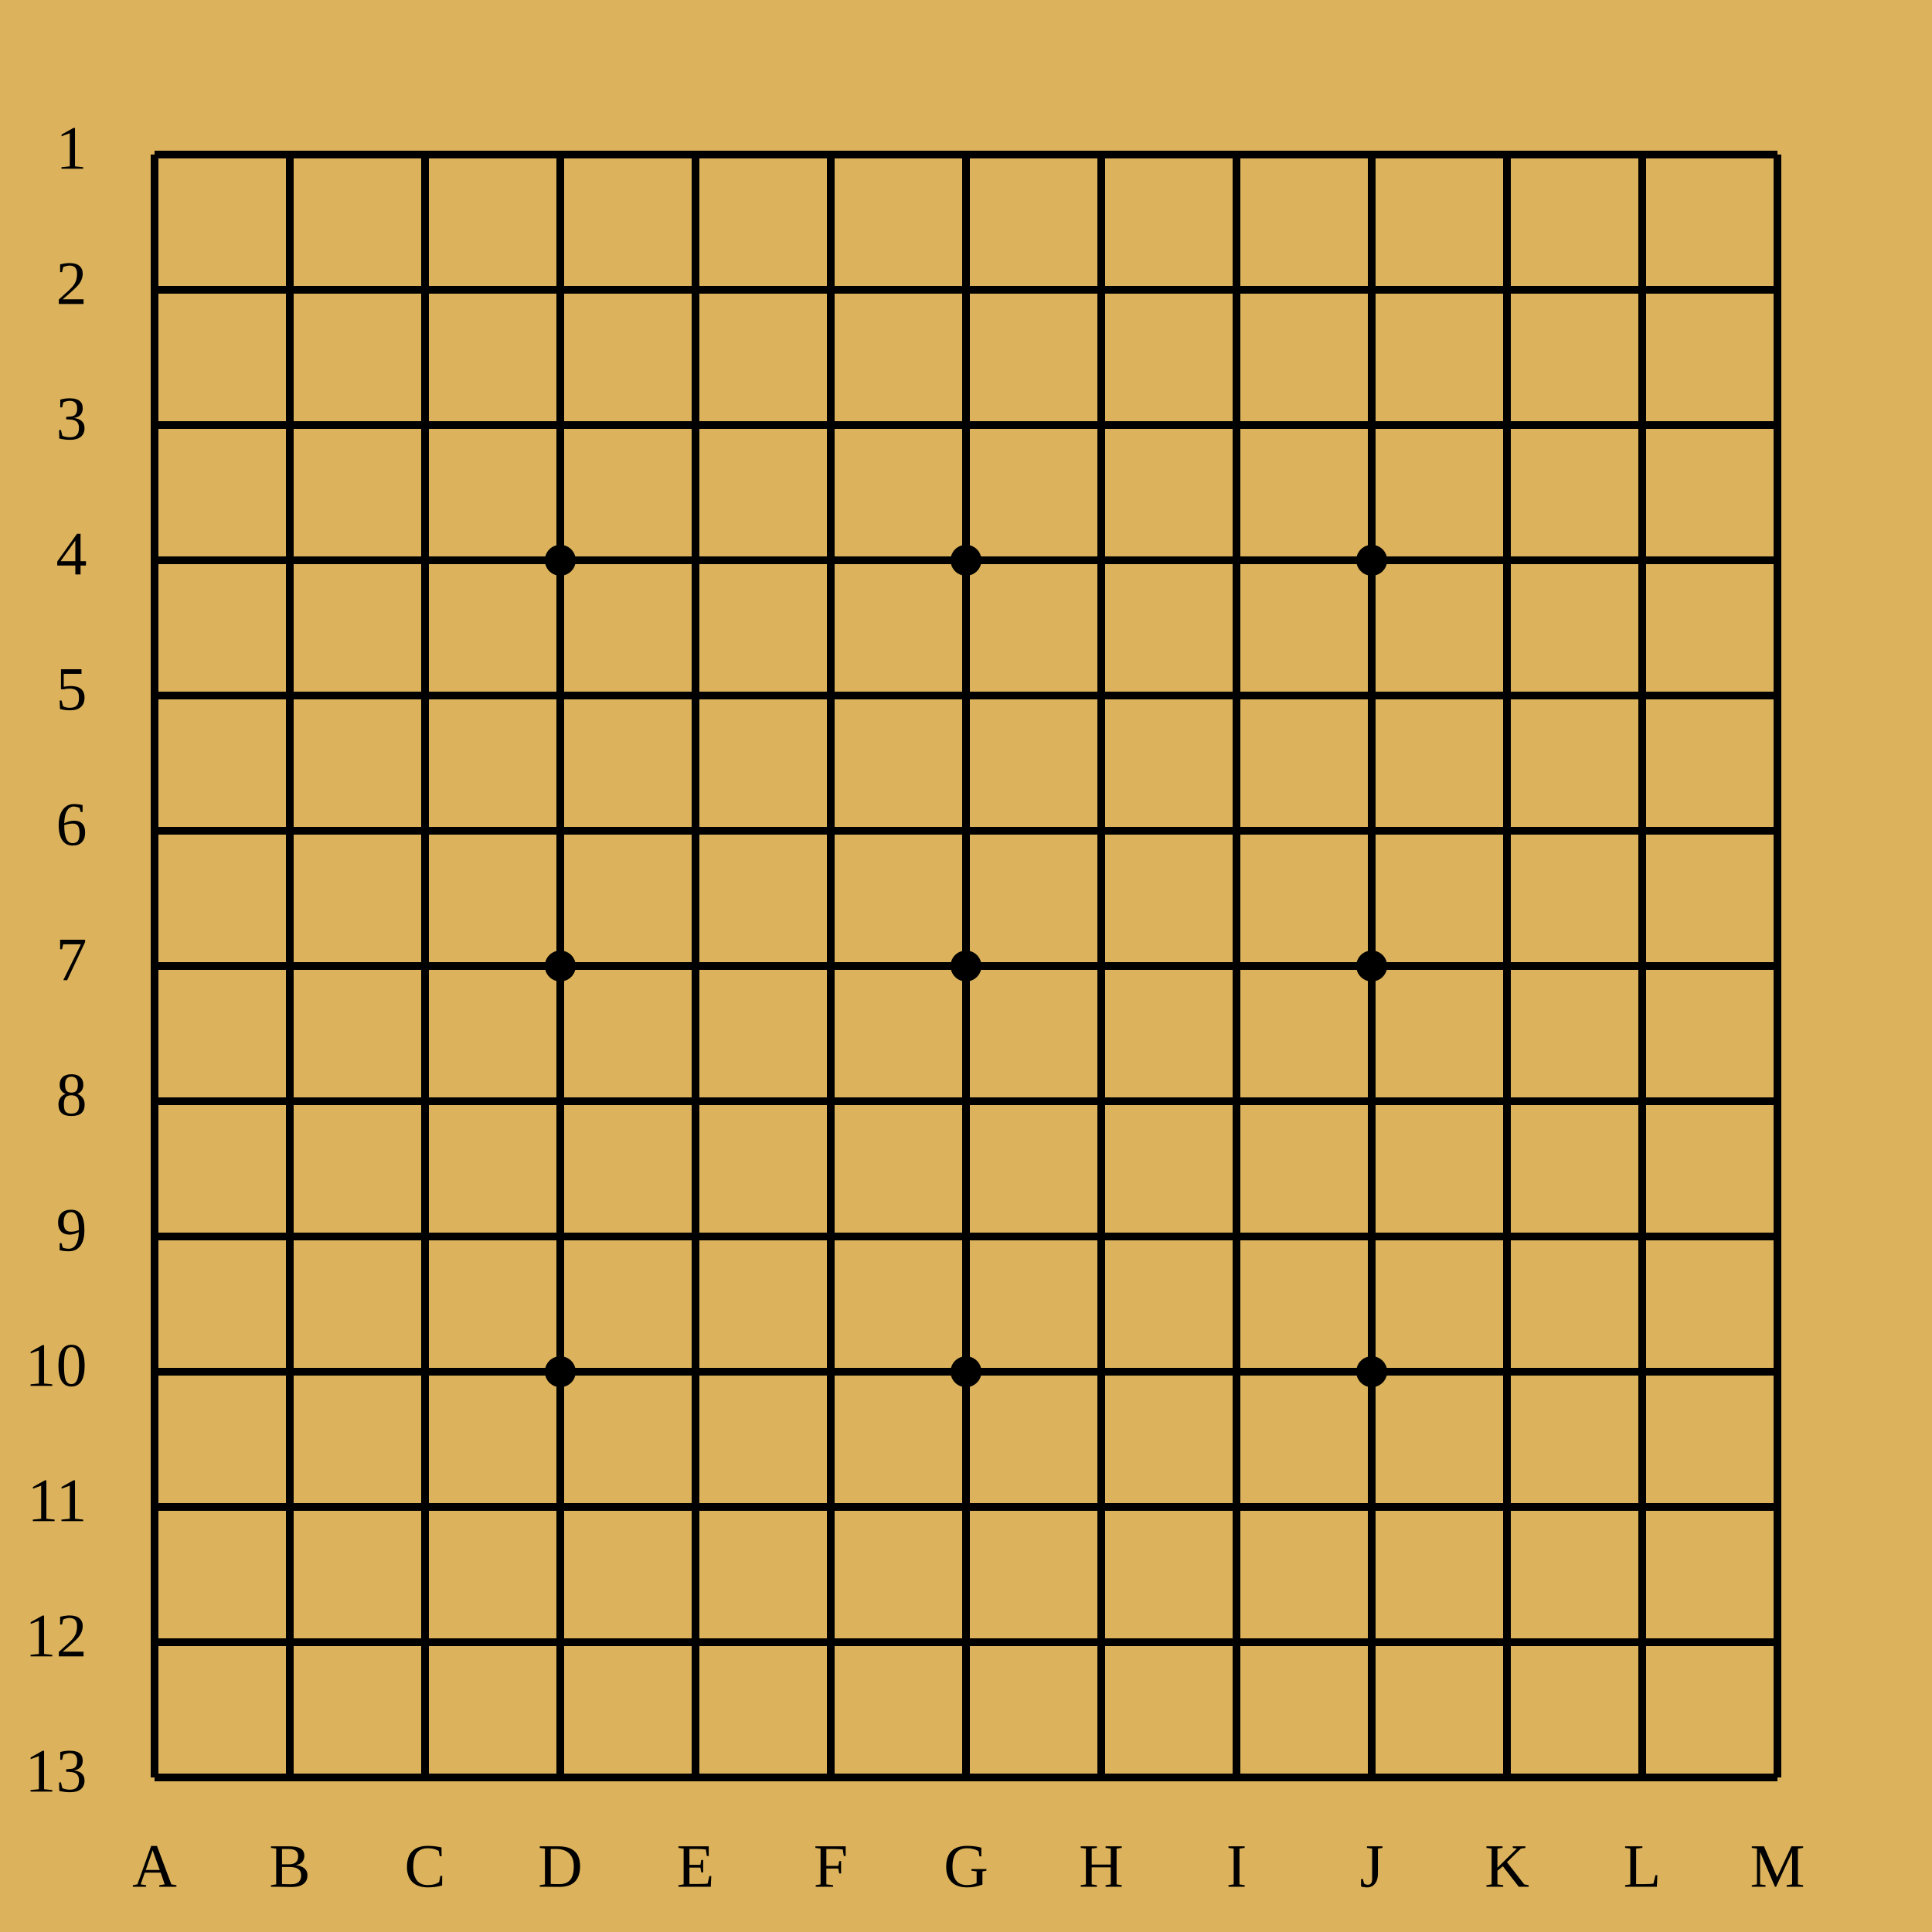
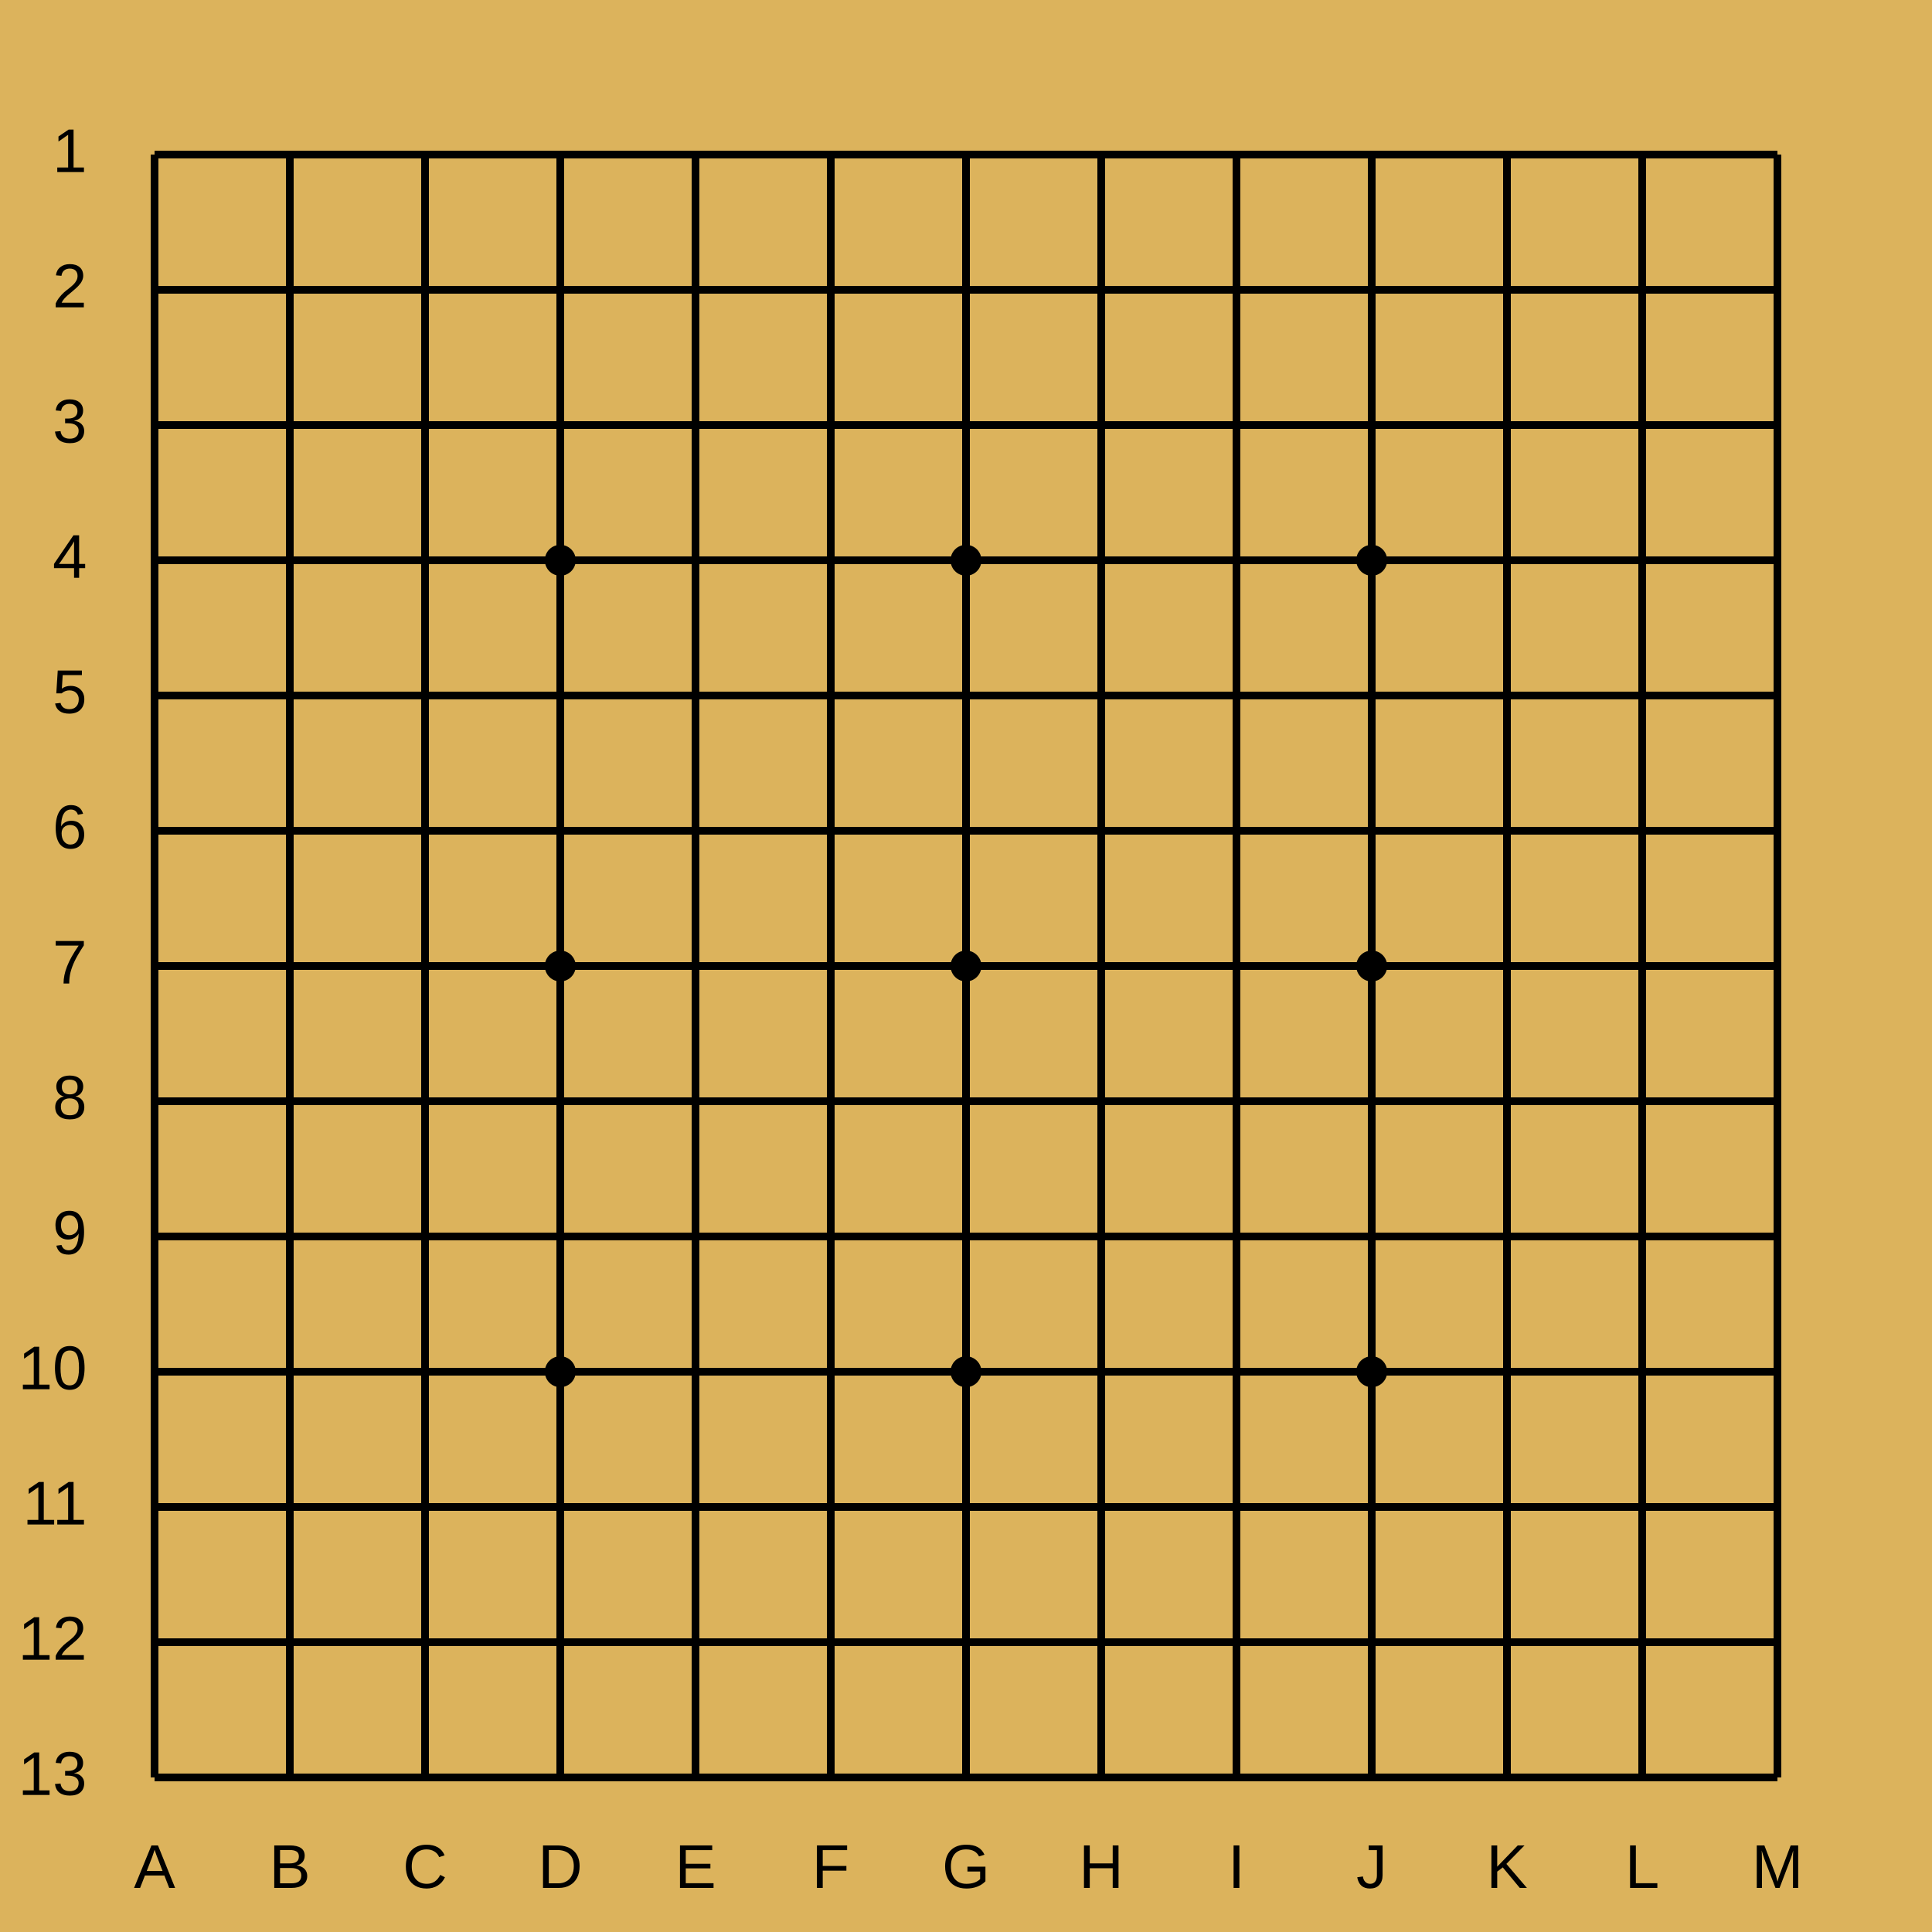
<svg xmlns="http://www.w3.org/2000/svg" width="250" height="250" viewBox="0 0 250 250" class="go-board-svg">
  <rect x="0" y="0" width="250" height="250" fill="#DCB35C" />
  <line x1="20" y1="20" x2="20" y2="230" stroke="#000000" stroke-width="1" />
  <line x1="20" y1="20" x2="230" y2="20" stroke="#000000" stroke-width="1" />
  <line x1="37.5" y1="20" x2="37.5" y2="230" stroke="#000000" stroke-width="1" />
  <line x1="20" y1="37.5" x2="230" y2="37.5" stroke="#000000" stroke-width="1" />
  <line x1="55" y1="20" x2="55" y2="230" stroke="#000000" stroke-width="1" />
  <line x1="20" y1="55" x2="230" y2="55" stroke="#000000" stroke-width="1" />
  <line x1="72.5" y1="20" x2="72.5" y2="230" stroke="#000000" stroke-width="1" />
  <line x1="20" y1="72.5" x2="230" y2="72.5" stroke="#000000" stroke-width="1" />
  <line x1="90" y1="20" x2="90" y2="230" stroke="#000000" stroke-width="1" />
  <line x1="20" y1="90" x2="230" y2="90" stroke="#000000" stroke-width="1" />
  <line x1="107.5" y1="20" x2="107.5" y2="230" stroke="#000000" stroke-width="1" />
  <line x1="20" y1="107.5" x2="230" y2="107.5" stroke="#000000" stroke-width="1" />
  <line x1="125" y1="20" x2="125" y2="230" stroke="#000000" stroke-width="1" />
  <line x1="20" y1="125" x2="230" y2="125" stroke="#000000" stroke-width="1" />
  <line x1="142.5" y1="20" x2="142.5" y2="230" stroke="#000000" stroke-width="1" />
  <line x1="20" y1="142.5" x2="230" y2="142.5" stroke="#000000" stroke-width="1" />
  <line x1="160" y1="20" x2="160" y2="230" stroke="#000000" stroke-width="1" />
  <line x1="20" y1="160" x2="230" y2="160" stroke="#000000" stroke-width="1" />
  <line x1="177.5" y1="20" x2="177.5" y2="230" stroke="#000000" stroke-width="1" />
  <line x1="20" y1="177.5" x2="230" y2="177.5" stroke="#000000" stroke-width="1" />
  <line x1="195" y1="20" x2="195" y2="230" stroke="#000000" stroke-width="1" />
  <line x1="20" y1="195" x2="230" y2="195" stroke="#000000" stroke-width="1" />
  <line x1="212.5" y1="20" x2="212.5" y2="230" stroke="#000000" stroke-width="1" />
  <line x1="20" y1="212.5" x2="230" y2="212.5" stroke="#000000" stroke-width="1" />
  <line x1="230" y1="20" x2="230" y2="230" stroke="#000000" stroke-width="1" />
  <line x1="20" y1="230" x2="230" y2="230" stroke="#000000" stroke-width="1" />
  <circle cx="72.5" cy="72.5" r="2" fill="#000000" />
  <circle cx="125" cy="72.5" r="2" fill="#000000" />
  <circle cx="177.5" cy="72.5" r="2" fill="#000000" />
  <circle cx="72.5" cy="125" r="2" fill="#000000" />
  <circle cx="125" cy="125" r="2" fill="#000000" />
  <circle cx="177.5" cy="125" r="2" fill="#000000" />
  <circle cx="72.5" cy="177.5" r="2" fill="#000000" />
  <circle cx="125" cy="177.5" r="2" fill="#000000" />
  <circle cx="177.5" cy="177.5" r="2" fill="#000000" />
-   <text x="11.25" y="20" fill="#000000" font-size="8" text-anchor="end" dominant-baseline="middle">1</text>
-   <text x="11.25" y="37.5" fill="#000000" font-size="8" text-anchor="end" dominant-baseline="middle">2</text>
-   <text x="11.25" y="55" fill="#000000" font-size="8" text-anchor="end" dominant-baseline="middle">3</text>
-   <text x="11.25" y="72.5" fill="#000000" font-size="8" text-anchor="end" dominant-baseline="middle">4</text>
-   <text x="11.25" y="90" fill="#000000" font-size="8" text-anchor="end" dominant-baseline="middle">5</text>
-   <text x="11.25" y="107.5" fill="#000000" font-size="8" text-anchor="end" dominant-baseline="middle">6</text>
-   <text x="11.25" y="125" fill="#000000" font-size="8" text-anchor="end" dominant-baseline="middle">7</text>
-   <text x="11.25" y="142.5" fill="#000000" font-size="8" text-anchor="end" dominant-baseline="middle">8</text>
-   <text x="11.25" y="160" fill="#000000" font-size="8" text-anchor="end" dominant-baseline="middle">9</text>
-   <text x="11.25" y="177.5" fill="#000000" font-size="8" text-anchor="end" dominant-baseline="middle">10</text>
-   <text x="11.25" y="195" fill="#000000" font-size="8" text-anchor="end" dominant-baseline="middle">11</text>
-   <text x="11.25" y="212.5" fill="#000000" font-size="8" text-anchor="end" dominant-baseline="middle">12</text>
-   <text x="11.25" y="230" fill="#000000" font-size="8" text-anchor="end" dominant-baseline="middle">13</text>
-   <text x="20" y="238.75" fill="#000000" font-size="8" text-anchor="middle" dominant-baseline="hanging">A</text>
-   <text x="37.5" y="238.75" fill="#000000" font-size="8" text-anchor="middle" dominant-baseline="hanging">B</text>
-   <text x="55" y="238.75" fill="#000000" font-size="8" text-anchor="middle" dominant-baseline="hanging">C</text>
-   <text x="72.5" y="238.75" fill="#000000" font-size="8" text-anchor="middle" dominant-baseline="hanging">D</text>
-   <text x="90" y="238.75" fill="#000000" font-size="8" text-anchor="middle" dominant-baseline="hanging">E</text>
-   <text x="107.5" y="238.75" fill="#000000" font-size="8" text-anchor="middle" dominant-baseline="hanging">F</text>
-   <text x="125" y="238.75" fill="#000000" font-size="8" text-anchor="middle" dominant-baseline="hanging">G</text>
-   <text x="142.5" y="238.75" fill="#000000" font-size="8" text-anchor="middle" dominant-baseline="hanging">H</text>
-   <text x="160" y="238.75" fill="#000000" font-size="8" text-anchor="middle" dominant-baseline="hanging">I</text>
-   <text x="177.5" y="238.75" fill="#000000" font-size="8" text-anchor="middle" dominant-baseline="hanging">J</text>
-   <text x="195" y="238.75" fill="#000000" font-size="8" text-anchor="middle" dominant-baseline="hanging">K</text>
-   <text x="212.5" y="238.75" fill="#000000" font-size="8" text-anchor="middle" dominant-baseline="hanging">L</text>
-   <text x="230" y="238.75" fill="#000000" font-size="8" text-anchor="middle" dominant-baseline="hanging">M</text>
+   <text x="11.25" y="20" font-size="8" text-anchor="end" dominant-baseline="middle" font-family="Arial, sans-serif" style="fill: #000000 !important;">1</text>
+   <text x="11.25" y="37.5" font-size="8" text-anchor="end" dominant-baseline="middle" font-family="Arial, sans-serif" style="fill: #000000 !important;">2</text>
+   <text x="11.25" y="55" font-size="8" text-anchor="end" dominant-baseline="middle" font-family="Arial, sans-serif" style="fill: #000000 !important;">3</text>
+   <text x="11.25" y="72.5" font-size="8" text-anchor="end" dominant-baseline="middle" font-family="Arial, sans-serif" style="fill: #000000 !important;">4</text>
+   <text x="11.25" y="90" font-size="8" text-anchor="end" dominant-baseline="middle" font-family="Arial, sans-serif" style="fill: #000000 !important;">5</text>
+   <text x="11.25" y="107.5" font-size="8" text-anchor="end" dominant-baseline="middle" font-family="Arial, sans-serif" style="fill: #000000 !important;">6</text>
+   <text x="11.25" y="125" font-size="8" text-anchor="end" dominant-baseline="middle" font-family="Arial, sans-serif" style="fill: #000000 !important;">7</text>
+   <text x="11.25" y="142.5" font-size="8" text-anchor="end" dominant-baseline="middle" font-family="Arial, sans-serif" style="fill: #000000 !important;">8</text>
+   <text x="11.25" y="160" font-size="8" text-anchor="end" dominant-baseline="middle" font-family="Arial, sans-serif" style="fill: #000000 !important;">9</text>
+   <text x="11.25" y="177.5" font-size="8" text-anchor="end" dominant-baseline="middle" font-family="Arial, sans-serif" style="fill: #000000 !important;">10</text>
+   <text x="11.25" y="195" font-size="8" text-anchor="end" dominant-baseline="middle" font-family="Arial, sans-serif" style="fill: #000000 !important;">11</text>
+   <text x="11.25" y="212.5" font-size="8" text-anchor="end" dominant-baseline="middle" font-family="Arial, sans-serif" style="fill: #000000 !important;">12</text>
+   <text x="11.25" y="230" font-size="8" text-anchor="end" dominant-baseline="middle" font-family="Arial, sans-serif" style="fill: #000000 !important;">13</text>
+   <text x="20" y="238.75" font-size="8" text-anchor="middle" dominant-baseline="hanging" font-family="Arial, sans-serif" style="fill: #000000 !important;">A</text>
+   <text x="37.5" y="238.75" font-size="8" text-anchor="middle" dominant-baseline="hanging" font-family="Arial, sans-serif" style="fill: #000000 !important;">B</text>
+   <text x="55" y="238.75" font-size="8" text-anchor="middle" dominant-baseline="hanging" font-family="Arial, sans-serif" style="fill: #000000 !important;">C</text>
+   <text x="72.5" y="238.75" font-size="8" text-anchor="middle" dominant-baseline="hanging" font-family="Arial, sans-serif" style="fill: #000000 !important;">D</text>
+   <text x="90" y="238.75" font-size="8" text-anchor="middle" dominant-baseline="hanging" font-family="Arial, sans-serif" style="fill: #000000 !important;">E</text>
+   <text x="107.5" y="238.75" font-size="8" text-anchor="middle" dominant-baseline="hanging" font-family="Arial, sans-serif" style="fill: #000000 !important;">F</text>
+   <text x="125" y="238.75" font-size="8" text-anchor="middle" dominant-baseline="hanging" font-family="Arial, sans-serif" style="fill: #000000 !important;">G</text>
+   <text x="142.5" y="238.75" font-size="8" text-anchor="middle" dominant-baseline="hanging" font-family="Arial, sans-serif" style="fill: #000000 !important;">H</text>
+   <text x="160" y="238.75" font-size="8" text-anchor="middle" dominant-baseline="hanging" font-family="Arial, sans-serif" style="fill: #000000 !important;">I</text>
+   <text x="177.5" y="238.75" font-size="8" text-anchor="middle" dominant-baseline="hanging" font-family="Arial, sans-serif" style="fill: #000000 !important;">J</text>
+   <text x="195" y="238.75" font-size="8" text-anchor="middle" dominant-baseline="hanging" font-family="Arial, sans-serif" style="fill: #000000 !important;">K</text>
+   <text x="212.5" y="238.75" font-size="8" text-anchor="middle" dominant-baseline="hanging" font-family="Arial, sans-serif" style="fill: #000000 !important;">L</text>
+   <text x="230" y="238.75" font-size="8" text-anchor="middle" dominant-baseline="hanging" font-family="Arial, sans-serif" style="fill: #000000 !important;">M</text>
</svg>
